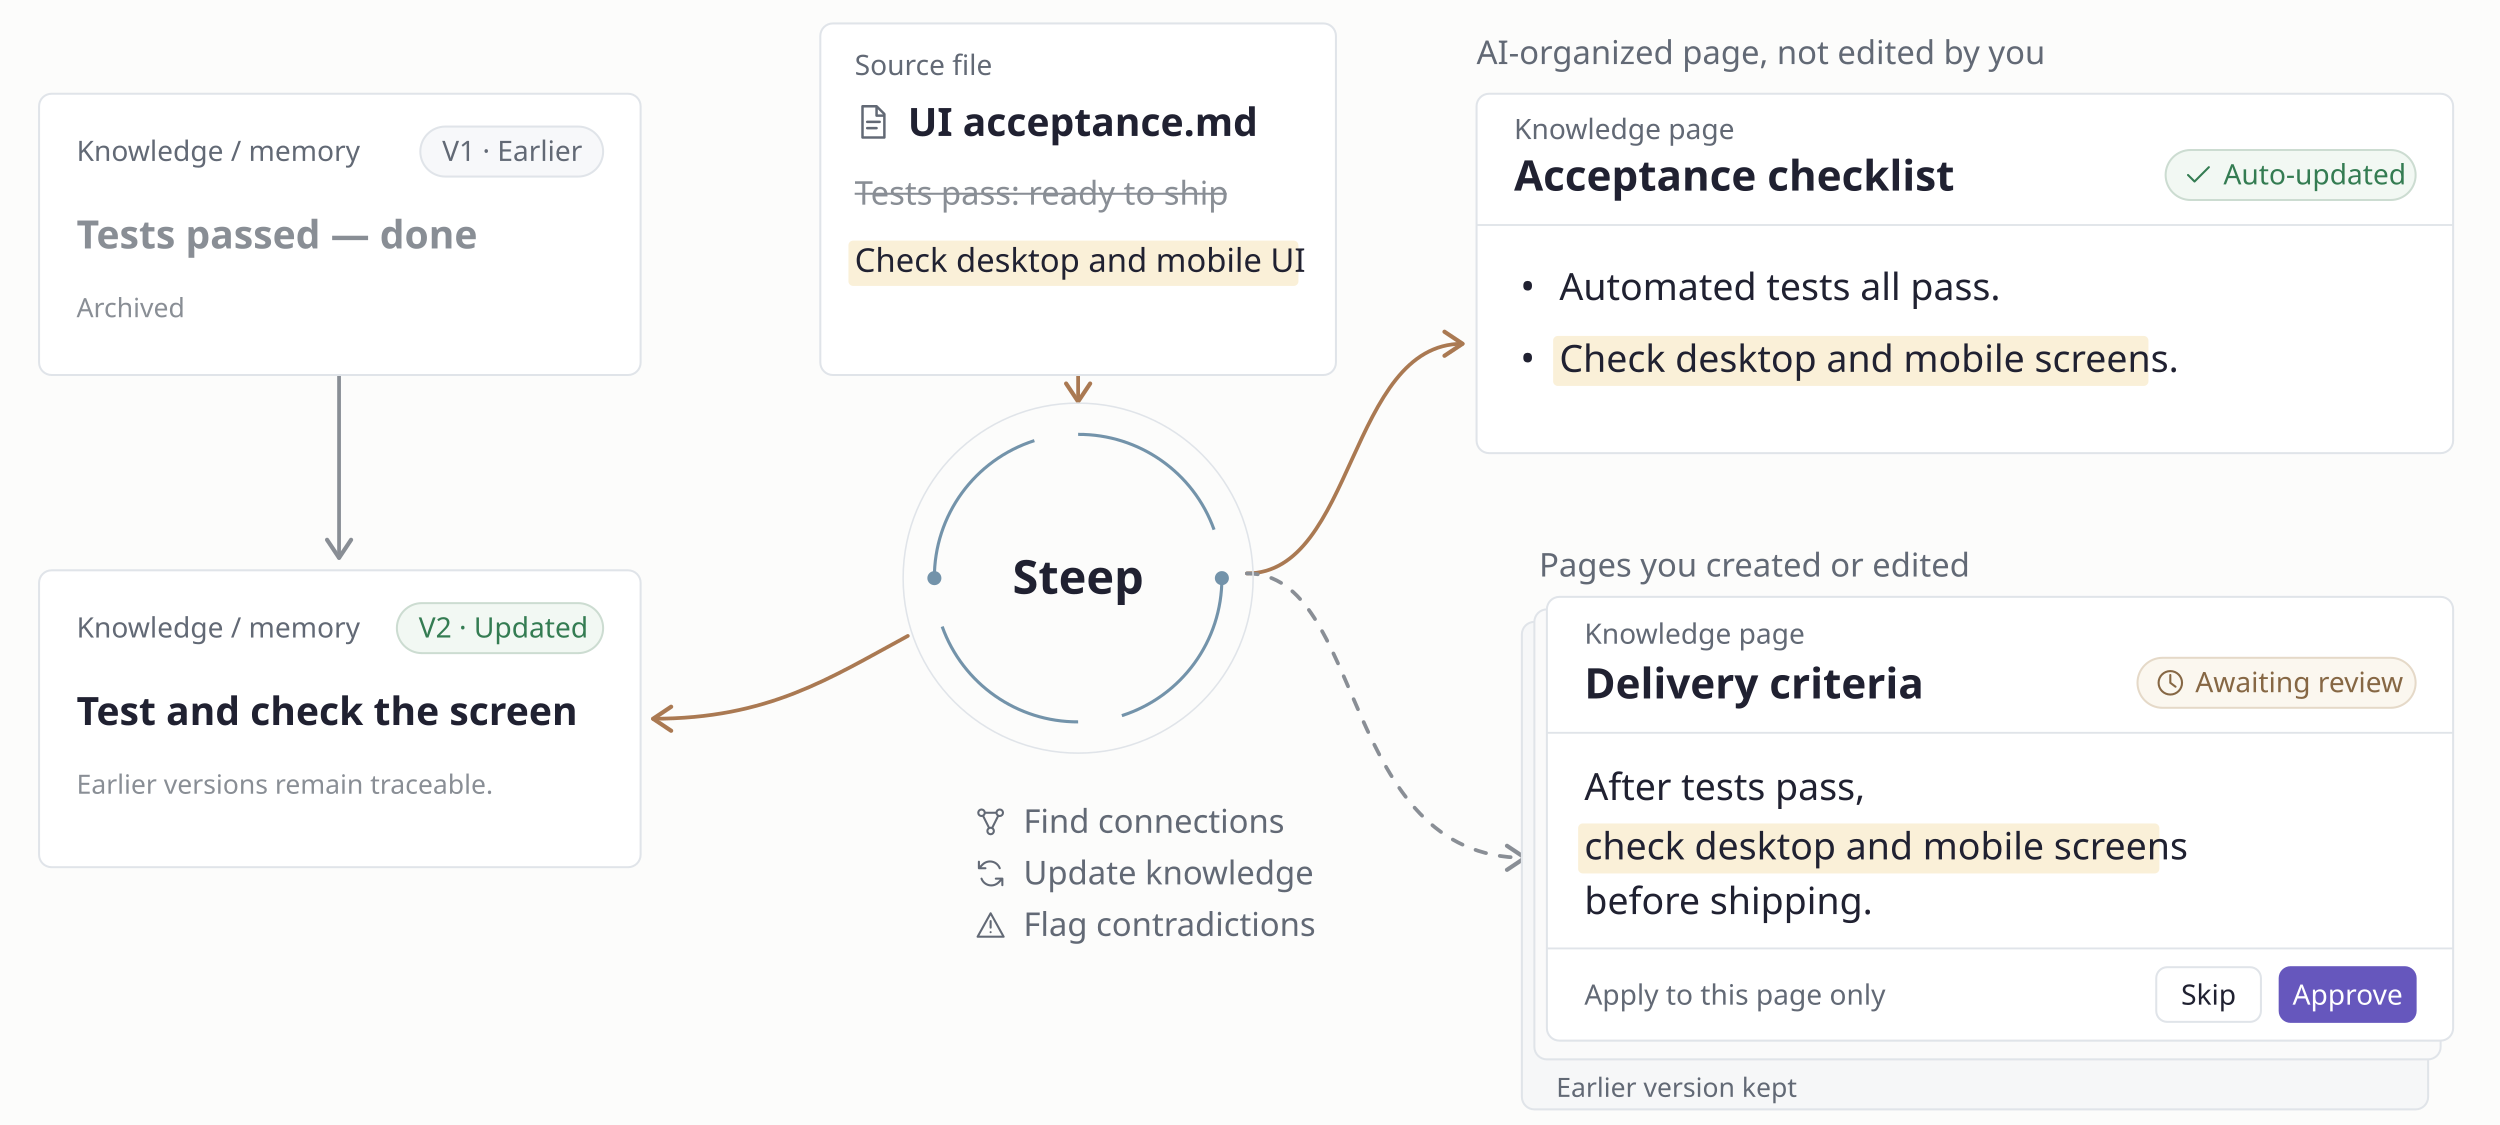
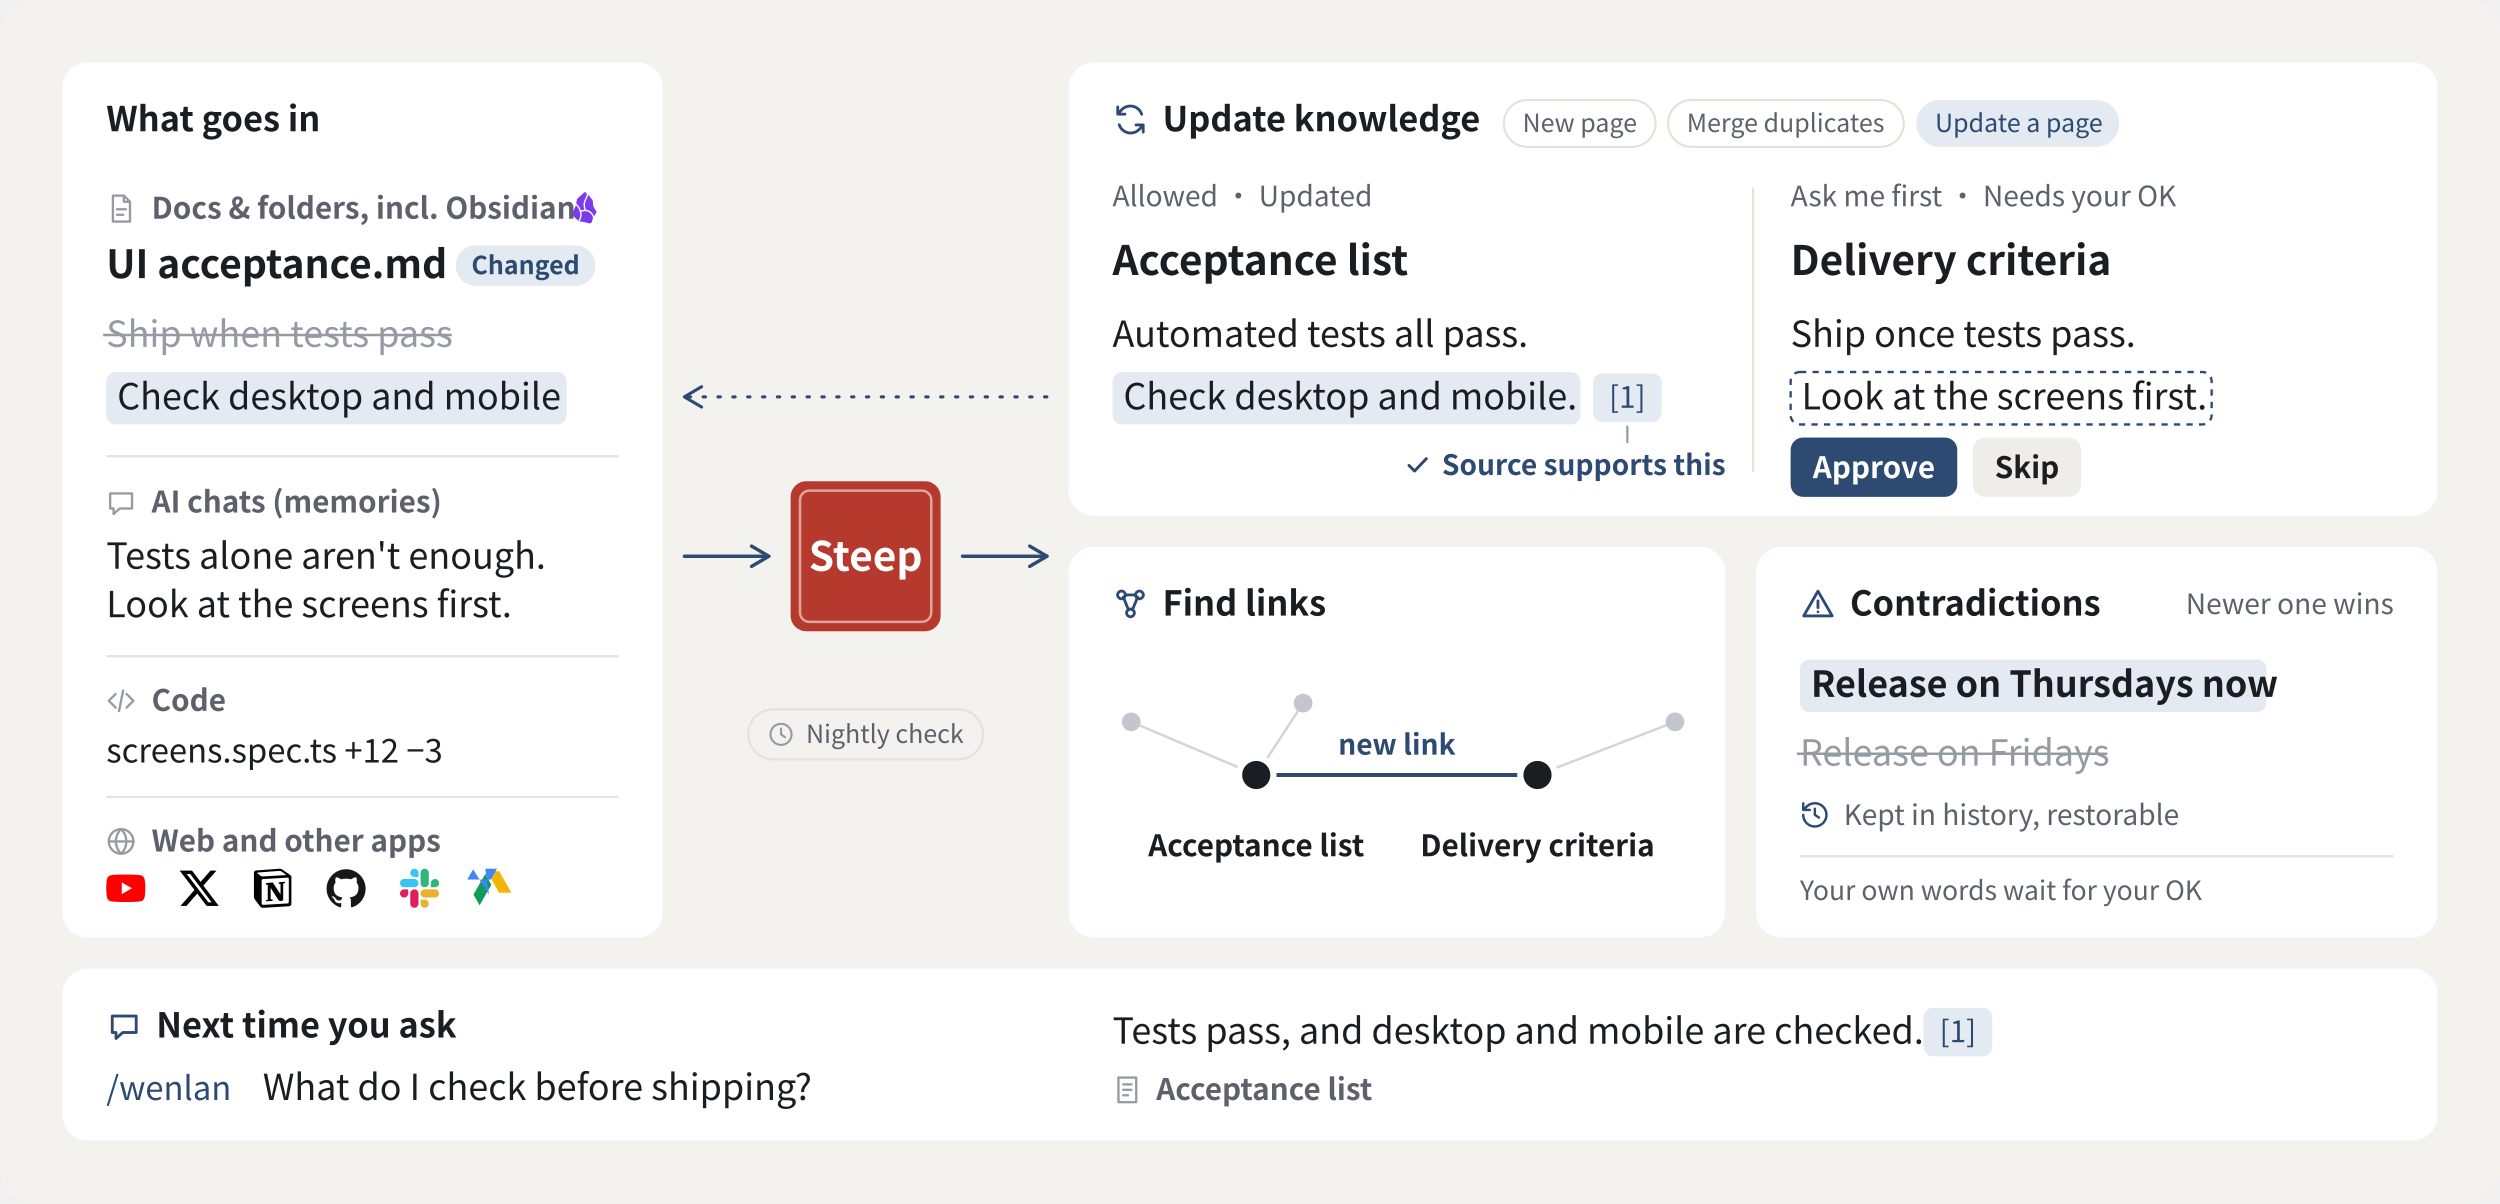
- <svg xmlns="http://www.w3.org/2000/svg" width="4800" height="2160" viewBox="0 0 1600 720" role="img" aria-labelledby="title desc">
-   <defs>
-     <marker id="warm" viewBox="0 0 10 10" refX="8" refY="5" markerWidth="8" markerHeight="8" orient="auto-start-reverse">
-       <path d="m2 1 6 4-6 4" fill="none" stroke="#AA7952" stroke-width="1.4" stroke-linecap="round" stroke-linejoin="round" />
-     </marker>
-     <marker id="gray" viewBox="0 0 10 10" refX="8" refY="5" markerWidth="8" markerHeight="8" orient="auto-start-reverse">
-       <path d="m2 1 6 4-6 4" fill="none" stroke="#898E95" stroke-width="1.4" stroke-linecap="round" stroke-linejoin="round" />
-     </marker>
-   </defs>
-   <rect width="1600" height="720" fill="#FCFCFB" />
-   <path d="M217 240V357" fill="none" stroke="#898E95" stroke-width="2.4" stroke-linecap="round" marker-end="url(#gray)" />
-   <path d="M581 407 C531 434 492 460 418 460" fill="none" stroke="#AA7952" stroke-width="2.4" stroke-linecap="round" marker-end="url(#warm)" />
-   <path d="M690 240V257" fill="none" stroke="#AA7952" stroke-width="2.4" stroke-linecap="round" marker-end="url(#warm)" />
-   <path d="M798 367 C867 367 863 220 936 220" fill="none" stroke="#AA7952" stroke-width="2.4" stroke-linecap="round" marker-end="url(#warm)" />
-   <path d="M798 367 C874 367 857 549 976 549" fill="none" stroke="#898E95" stroke-width="2.4" stroke-linecap="round" stroke-dasharray="7 9" marker-end="url(#gray)" />
-   <rect x="25" y="60" width="385" height="180" rx="8" fill="#FFFFFF" stroke="#E0E4E9" stroke-width="1.3" />
-   <text x="49" y="103" font-family="Instrument Sans" font-size="18" font-weight="400" fill="#626975" text-anchor="start">Knowledge / memory</text>
-   <rect x="269" y="81" width="117" height="32" rx="16" fill="#F7F8FA" stroke="#E0E4E9" stroke-width="1.3" />
-   <text x="283" y="103" font-family="Instrument Sans" font-size="18" font-weight="500" fill="#626975" text-anchor="start">V1 · Earlier</text>
-   <text x="49" y="159" font-family="Instrument Sans" font-size="25" font-weight="600" fill="#898E95" text-anchor="start">Tests passed — done</text>
-   <text x="49" y="203" font-family="Instrument Sans" font-size="17" font-weight="400" fill="#898E95" text-anchor="start">Archived</text>
-   <rect x="25" y="365" width="385" height="190" rx="8" fill="#FFFFFF" stroke="#E0E4E9" stroke-width="1.3" />
-   <text x="49" y="408" font-family="Instrument Sans" font-size="18" font-weight="400" fill="#626975" text-anchor="start">Knowledge / memory</text>
-   <rect x="254" y="386" width="132" height="32" rx="16" fill="#F2F8F3" stroke="#CCDCD1" stroke-width="1.3" />
-   <text x="268" y="408" font-family="Instrument Sans" font-size="18" font-weight="500" fill="#347C52" text-anchor="start">V2 · Updated</text>
-   <text x="49" y="464" font-family="Instrument Sans" font-size="25" font-weight="600" fill="#202131" text-anchor="start">Test and check the screen</text>
-   <text x="49" y="508" font-family="Instrument Sans" font-size="17" font-weight="400" fill="#898E95" text-anchor="start">Earlier versions remain traceable.</text>
-   <rect x="525" y="15" width="330" height="225" rx="8" fill="#FFFFFF" stroke="#E0E4E9" stroke-width="1.3" />
-   <text x="547" y="48" font-family="Instrument Sans" font-size="18" font-weight="400" fill="#626975" text-anchor="start">Source file</text>
-   <g transform="translate(547 66) scale(1)" fill="none" stroke="#626975" color="#626975" stroke-width="1.6" stroke-linecap="round" stroke-linejoin="round">
-     <path d="M5 2h9l5 5v15H5z M14 2v6h5 M8 12h8 M8 16h6" />
+ <svg xmlns="http://www.w3.org/2000/svg" width="1600" height="770" viewBox="0 0 1600 770" role="img" aria-labelledby="t d">
+   <rect width="1600" height="770" rx="22" fill="#F3F2EE" />
+   <rect x="40" y="40" width="384" height="560" rx="16" fill="#FFFFFF" />
+   <text x="68" y="84" font-family="'Instrument Sans','Noto Sans CJK TC','Noto Sans TC','PingFang TC',sans-serif" font-size="22" font-weight="600" fill="#1C1D22">What goes in</text>
+   <g transform="translate(67 123) scale(0.875)" fill="none" stroke="#959AA3" color="#959AA3" stroke-width="1.7" stroke-linecap="round" stroke-linejoin="round">
+     <path d="M6 2.5h8l4.5 4.5v14.5H6z M14 2.5V7h4.5 M9 12.5h6.5 M9 16.5h4.5" />
  </g>
-   <text x="581" y="87" font-family="Instrument Sans" font-size="25" font-weight="600" fill="#202131" text-anchor="start">UI acceptance.md</text>
-   <text x="547" y="131" font-family="Instrument Sans" font-size="21" font-weight="400" fill="#898E95" text-anchor="start">Tests pass: ready to ship</text>
-   <path d="M547 124H785" stroke="#898E95" stroke-width="1.3" />
-   <rect x="543" y="154" width="288" height="29" rx="3" fill="#FAF0D8" stroke="none" stroke-width="1.3" />
-   <text x="547" y="174" font-family="Instrument Sans" font-size="21" font-weight="400" fill="#202131" text-anchor="start">Check desktop and mobile UI</text>
-   <circle cx="690" cy="370" r="112" fill="none" stroke="#E0E4E9" stroke-width="1" />
-   <path d="M690 278A92 92 0 0 1 777 339" fill="none" stroke="#7393AA" stroke-width="2" />
-   <path d="M782 370A92 92 0 0 1 718 458" fill="none" stroke="#7393AA" stroke-width="2" />
-   <path d="M690 462A92 92 0 0 1 603 401" fill="none" stroke="#7393AA" stroke-width="2" />
-   <path d="M598 370A92 92 0 0 1 662 282" fill="none" stroke="#7393AA" stroke-width="2" />
-   <circle cx="598" cy="370" r="4.5" fill="#7393AA" />
-   <circle cx="782" cy="370" r="4.5" fill="#7393AA" />
-   <text x="690" y="380" font-family="Instrument Sans" font-size="30" font-weight="600" fill="#202131" text-anchor="middle">Steep</text>
-   <g transform="translate(624 516) scale(0.8333333)" fill="none" stroke="#626975" color="#626975" stroke-width="1.6" stroke-linecap="round" stroke-linejoin="round">
-     <path d="m5 5 14 0-7 14z" />
-     <circle cx="5" cy="5" r="2.5" fill="#FCFCFB" />
-     <circle cx="19" cy="5" r="2.5" fill="#FCFCFB" />
-     <circle cx="12" cy="19" r="2.5" fill="#FCFCFB" />
+   <text x="97" y="140" font-family="'Instrument Sans','Noto Sans CJK TC','Noto Sans TC','PingFang TC',sans-serif" font-size="19" font-weight="600" fill="#5C616B">Docs &amp; folders, incl. Obsidian</text>
+   <g transform="translate(364.027 123) scale(0.833333)">
+     <path d="M19.355 18.538a68.967 68.959 0 0 0 1.858-2.954.81.81 0 0 0-.062-.9c-.516-.685-1.504-2.075-2.042-3.362-.553-1.321-.636-3.375-.64-4.377a1.707 1.707 0 0 0-.358-1.05l-3.198-4.064a3.744 3.744 0 0 1-.076.543c-.106.503-.307 1.004-.536 1.5-.134.29-.29.6-.446.914l-.31.626c-.516 1.068-.997 2.227-1.132 3.59-.124 1.26.046 2.73.815 4.481.128.011.257.025.386.044a6.363 6.363 0 0 1 3.326 1.505c.916.79 1.744 1.922 2.415 3.5zM8.199 22.569c.073.012.146.02.22.02.78.024 2.095.092 3.16.29.87.16 2.593.64 4.01 1.055 1.083.316 2.198-.548 2.355-1.664.114-.814.33-1.735.725-2.58l-.01.005c-.67-1.87-1.522-3.078-2.416-3.849a5.295 5.295 0 0 0-2.778-1.257c-1.54-.216-2.952.19-3.84.45.532 2.218.368 4.829-1.425 7.531zM5.533 9.938c-.023.1-.056.197-.098.29L2.82 16.059a1.602 1.602 0 0 0 .313 1.772l4.116 4.24c2.103-3.101 1.796-6.02.836-8.3-.728-1.73-1.832-3.081-2.55-3.831zM9.32 14.01c.615-.183 1.606-.465 2.745-.534-.683-1.725-.848-3.233-.716-4.577.154-1.552.7-2.847 1.235-3.95.113-.235.223-.454.328-.664.149-.297.288-.577.419-.86.217-.47.379-.885.46-1.27.08-.38.08-.72-.014-1.043-.095-.325-.297-.675-.68-1.06a1.6 1.6 0 0 0-1.475.36l-4.95 4.452a1.602 1.602 0 0 0-.513.952l-.427 2.83c.672.59 2.328 2.316 3.335 4.711.09.21.175.43.253.653z" fill="#7C3AED" />
  </g>
-   <text x="655" y="533" font-family="Instrument Sans" font-size="21" font-weight="400" fill="#626975" text-anchor="start">Find connections</text>
-   <g transform="translate(624 549) scale(0.8333333)" fill="none" stroke="#626975" color="#626975" stroke-width="1.6" stroke-linecap="round" stroke-linejoin="round">
-     <path d="M19 8a8 8 0 0 0-13-3L3 8m0-5v5h5 M5 16a8 8 0 0 0 13 3l3-3m0 5v-5h-5" />
+   <text x="68" y="178" font-family="'Instrument Sans','Noto Sans CJK TC','Noto Sans TC','PingFang TC',sans-serif" font-size="25" font-weight="600" fill="#1C1D22">UI acceptance.md</text>
+   <rect x="291.725" y="157" width="89.376" height="26" rx="13" fill="#E4EAF2" />
+   <text x="301.725" y="175.5" font-family="'Instrument Sans','Noto Sans CJK TC','Noto Sans TC','PingFang TC',sans-serif" font-size="16" font-weight="600" fill="#2C4A72">Changed</text>
+   <text x="68" y="222" font-family="'Instrument Sans','Noto Sans CJK TC','Noto Sans TC','PingFang TC',sans-serif" font-size="23" font-weight="400" fill="#959AA3">Ship when tests pass</text>
+   <path d="M66 214.41H289.1" stroke="#959AA3" stroke-width="1.6" />
+   <rect x="68" y="238.08" width="294.646" height="33.58" rx="6" fill="#E4EAF2" />
+   <text x="75" y="262" font-family="'Instrument Sans','Noto Sans CJK TC','Noto Sans TC','PingFang TC',sans-serif" font-size="23" font-weight="400" fill="#1C1D22">Check desktop and mobile</text>
+   <path d="M68 292H396" stroke="#E4E2DC" stroke-width="1.4" />
+   <g transform="translate(67 311) scale(0.875)" fill="none" stroke="#959AA3" color="#959AA3" stroke-width="1.7" stroke-linecap="round" stroke-linejoin="round">
+     <path d="M4 5.5h16v11h-9l-4.5 4v-4H4z" />
  </g>
-   <text x="655" y="566" font-family="Instrument Sans" font-size="21" font-weight="400" fill="#626975" text-anchor="start">Update knowledge</text>
-   <g transform="translate(624 582) scale(0.8333333)" fill="none" stroke="#626975" color="#626975" stroke-width="1.6" stroke-linecap="round" stroke-linejoin="round">
-     <path d="m12 3 10 18H2z M12 9v5" />
-     <circle cx="12" cy="17.5" r=".8" fill="currentColor" stroke="none" />
+   <text x="97" y="328" font-family="'Instrument Sans','Noto Sans CJK TC','Noto Sans TC','PingFang TC',sans-serif" font-size="19" font-weight="600" fill="#5C616B">AI chats (memories)</text>
+   <text x="68" y="364" font-family="'Instrument Sans','Noto Sans CJK TC','Noto Sans TC','PingFang TC',sans-serif" font-size="23" font-weight="400" fill="#1C1D22">Tests alone aren't enough.</text>
+   <text x="68" y="395" font-family="'Instrument Sans','Noto Sans CJK TC','Noto Sans TC','PingFang TC',sans-serif" font-size="23" font-weight="400" fill="#1C1D22">Look at the screens first.</text>
+   <path d="M68 420H396" stroke="#E4E2DC" stroke-width="1.4" />
+   <g transform="translate(67 438) scale(0.875)" fill="none" stroke="#959AA3" color="#959AA3" stroke-width="1.7" stroke-linecap="round" stroke-linejoin="round">
+     <path d="m8 7-5 5 5 5 M16 7l5 5-5 5 M13.5 4.5l-3 15" />
  </g>
-   <text x="655" y="599" font-family="Instrument Sans" font-size="21" font-weight="400" fill="#626975" text-anchor="start">Flag contradictions</text>
-   <text x="945" y="41" font-family="Instrument Sans" font-size="21" font-weight="500" fill="#626975" text-anchor="start">AI-organized page, not edited by you</text>
-   <rect x="945" y="60" width="625" height="230" rx="8" fill="#FFFFFF" stroke="#E0E4E9" stroke-width="1.3" />
-   <text x="969" y="89" font-family="Instrument Sans" font-size="18" font-weight="400" fill="#626975" text-anchor="start">Knowledge page</text>
-   <text x="969" y="122" font-family="Instrument Sans" font-size="27" font-weight="600" fill="#202131" text-anchor="start">Acceptance checklist</text>
-   <rect x="1386" y="96" width="160" height="32" rx="16" fill="#F2F8F3" stroke="#CCDCD1" stroke-width="1.3" />
-   <g transform="translate(1397 102) scale(0.8333333)" fill="none" stroke="#347C52" color="#347C52" stroke-width="1.6" stroke-linecap="round" stroke-linejoin="round">
-     <path d="m4 12 5 5L20 6" />
+   <text x="97" y="455" font-family="'Instrument Sans','Noto Sans CJK TC','Noto Sans TC','PingFang TC',sans-serif" font-size="19" font-weight="600" fill="#5C616B">Code</text>
+   <text x="68" y="488" font-family="'JetBrains Mono','Noto Sans CJK TC','Noto Sans TC','PingFang TC',sans-serif" font-size="21" font-weight="500" fill="#1C1D22">screens.spec.ts  +12 −3</text>
+   <path d="M68 510H396" stroke="#E4E2DC" stroke-width="1.4" />
+   <g transform="translate(67 528) scale(0.875)" fill="none" stroke="#959AA3" color="#959AA3" stroke-width="1.7" stroke-linecap="round" stroke-linejoin="round">
+     <circle cx="12" cy="12" r="9" />
+     <path d="M3 12h18 M12 3c2.6 2.6 3.8 5.6 3.8 9s-1.2 6.4-3.8 9c-2.6-2.6-3.8-5.6-3.8-9S9.4 5.6 12 3" />
  </g>
-   <text x="1423" y="118" font-family="Instrument Sans" font-size="18" font-weight="500" fill="#347C52" text-anchor="start">Auto-updated</text>
-   <path d="M945 144L1570 144" fill="none" stroke="#E0E4E9" stroke-width="1.2" />
-   <text x="973" y="192" font-family="Instrument Sans" font-size="25" font-weight="400" fill="#202131" text-anchor="start">•</text>
-   <text x="998" y="192" font-family="Instrument Sans" font-size="24" font-weight="400" fill="#202131" text-anchor="start">Automated tests all pass.</text>
-   <text x="973" y="238" font-family="Instrument Sans" font-size="25" font-weight="400" fill="#202131" text-anchor="start">•</text>
-   <rect x="994" y="215" width="381" height="32" rx="3" fill="#FAF0D8" stroke="none" stroke-width="1.3" />
-   <text x="998" y="238" font-family="Instrument Sans" font-size="24" font-weight="400" fill="#202131" text-anchor="start">Check desktop and mobile screens.</text>
-   <text x="985" y="369" font-family="Instrument Sans" font-size="21" font-weight="500" fill="#626975" text-anchor="start">Pages you created or edited</text>
-   <rect x="974" y="398" width="580" height="312" rx="8" fill="#F6F7F8" stroke="#E0E4E9" stroke-width="1.3" />
-   <rect x="982" y="390" width="580" height="288" rx="8" fill="#FAFAFA" stroke="#E0E4E9" stroke-width="1.3" />
-   <rect x="990" y="382" width="580" height="284" rx="8" fill="#FFFFFF" stroke="#E0E4E9" stroke-width="1.3" />
-   <text x="1014" y="412" font-family="Instrument Sans" font-size="18" font-weight="400" fill="#626975" text-anchor="start">Knowledge page</text>
-   <text x="1014" y="447" font-family="Instrument Sans" font-size="27" font-weight="600" fill="#202131" text-anchor="start">Delivery criteria</text>
-   <rect x="1368" y="421" width="178" height="32" rx="16" fill="#FBF7EF" stroke="#E5D9C8" stroke-width="1.3" />
-   <g transform="translate(1379 427) scale(0.8333333)" fill="none" stroke="#866744" color="#866744" stroke-width="1.6" stroke-linecap="round" stroke-linejoin="round">
+   <text x="97" y="545" font-family="'Instrument Sans','Noto Sans CJK TC','Noto Sans TC','PingFang TC',sans-serif" font-size="19" font-weight="600" fill="#5C616B">Web and other apps</text>
+   <g transform="translate(68 556) scale(1.04167)">
+     <path d="M23.498 6.186a3.016 3.016 0 0 0-2.122-2.136C19.505 3.545 12 3.545 12 3.545s-7.505 0-9.377.505A3.017 3.017 0 0 0 .502 6.186C0 8.07 0 12 0 12s0 3.93.502 5.814a3.016 3.016 0 0 0 2.122 2.136c1.871.505 9.376.505 9.376.505s7.505 0 9.377-.505a3.015 3.015 0 0 0 2.122-2.136C24 15.93 24 12 24 12s0-3.93-.502-5.814zM9.545 15.568V8.432L15.818 12l-6.273 3.568z" fill="#FF0000" />
+   </g>
+   <g transform="translate(115 556) scale(1.04167)">
+     <path d="M18.901 1.153h3.68l-8.04 9.19L24 22.846h-7.406l-5.8-7.584-6.638 7.584H.474l8.6-9.83L0 1.154h7.594l5.243 6.932ZM17.61 20.644h2.039L6.486 3.24H4.298Z" fill="#000000" />
+   </g>
+   <g transform="translate(162 556) scale(1.04167)">
+     <path d="M4.459 4.208c.746.606 1.026.56 2.428.466l13.215-.793c.28 0 .047-.28-.046-.326L17.86 1.968c-.42-.326-.981-.7-2.055-.607L3.01 2.295c-.466.046-.56.28-.374.466zm.793 3.08v13.904c0 .747.373 1.027 1.214.98l14.523-.84c.841-.046.935-.56.935-1.167V6.354c0-.606-.233-.933-.748-.887l-15.177.887c-.56.047-.747.327-.747.933zm14.337.745c.093.42 0 .84-.42.888l-.7.14v10.264c-.608.327-1.168.514-1.635.514-.748 0-.935-.234-1.495-.933l-4.577-7.186v6.952L12.21 19s0 .84-1.168.84l-3.222.186c-.093-.186 0-.653.327-.746l.84-.233V9.854L7.822 9.76c-.094-.42.14-1.026.793-1.073l3.456-.233 4.764 7.279v-6.44l-1.215-.139c-.093-.514.28-.887.747-.933zM1.936 1.035l13.31-.98c1.634-.14 2.055-.047 3.082.7l4.249 2.986c.7.513.934.653.934 1.213v16.378c0 1.026-.373 1.634-1.68 1.726l-15.458.934c-.98.047-1.448-.093-1.962-.747l-3.129-4.06c-.56-.747-.793-1.306-.793-1.96V2.667c0-.839.374-1.54 1.447-1.632z" fill="#000000" />
+   </g>
+   <g transform="translate(209 556) scale(1.04167)">
+     <path d="M12 .297c-6.63 0-12 5.373-12 12 0 5.303 3.438 9.8 8.205 11.385.6.113.82-.258.82-.577 0-.285-.01-1.04-.015-2.04-3.338.724-4.042-1.61-4.042-1.61C4.422 18.07 3.633 17.7 3.633 17.7c-1.087-.744.084-.729.084-.729 1.205.084 1.838 1.236 1.838 1.236 1.07 1.835 2.809 1.305 3.495.998.108-.776.417-1.305.76-1.605-2.665-.3-5.466-1.332-5.466-5.93 0-1.31.465-2.38 1.235-3.22-.135-.303-.54-1.523.105-3.176 0 0 1.005-.322 3.3 1.23.96-.267 1.98-.399 3-.405 1.02.006 2.04.138 3 .405 2.28-1.552 3.285-1.23 3.285-1.23.645 1.653.24 2.873.12 3.176.765.84 1.23 1.91 1.23 3.22 0 4.61-2.805 5.625-5.475 5.92.42.36.81 1.096.81 2.22 0 1.606-.015 2.896-.015 3.286 0 .315.21.69.825.57C20.565 22.092 24 17.592 24 12.297c0-6.627-5.373-12-12-12" fill="#181717" />
+   </g>
+   <g transform="translate(256 556) scale(1.04167)">
+     <path d="M5.042 15.165a2.528 2.528 0 0 1-2.52 2.523A2.528 2.528 0 0 1 0 15.165a2.527 2.527 0 0 1 2.522-2.52h2.52v2.52z" fill="#E01E5A" />
+     <path d="M6.313 15.165a2.527 2.527 0 0 1 2.521-2.52 2.527 2.527 0 0 1 2.521 2.52v6.313A2.528 2.528 0 0 1 8.834 24a2.528 2.528 0 0 1-2.521-2.522v-6.313z" fill="#E01E5A" />
+     <path d="M8.834 5.042a2.528 2.528 0 0 1-2.521-2.52A2.528 2.528 0 0 1 8.834 0a2.528 2.528 0 0 1 2.521 2.522v2.52H8.834z" fill="#36C5F0" />
+     <path d="M8.834 6.313a2.528 2.528 0 0 1 2.521 2.521 2.528 2.528 0 0 1-2.521 2.521H2.522A2.528 2.528 0 0 1 0 8.834a2.528 2.528 0 0 1 2.522-2.521h6.312z" fill="#36C5F0" />
+     <path d="M18.956 8.834a2.528 2.528 0 0 1 2.522-2.521A2.528 2.528 0 0 1 24 8.834a2.528 2.528 0 0 1-2.522 2.521h-2.522V8.834z" fill="#2EB67D" />
+     <path d="M17.688 8.834a2.528 2.528 0 0 1-2.523 2.521 2.527 2.527 0 0 1-2.52-2.521V2.522A2.527 2.527 0 0 1 15.165 0a2.528 2.528 0 0 1 2.523 2.522v6.312z" fill="#2EB67D" />
+     <path d="M15.165 18.956a2.528 2.528 0 0 1 2.523 2.522A2.528 2.528 0 0 1 15.165 24a2.527 2.527 0 0 1-2.52-2.522v-2.522h2.52z" fill="#ECB22E" />
+     <path d="M15.165 17.688a2.527 2.527 0 0 1-2.52-2.523 2.526 2.526 0 0 1 2.52-2.52h6.313A2.527 2.527 0 0 1 24 15.165a2.528 2.528 0 0 1-2.522 2.523h-6.313z" fill="#ECB22E" />
+   </g>
+   <g transform="translate(303 556) scale(1.04167)">
+     <path d="M12.01 1.485c-2.082 0-3.754.02-3.743.047.01.02 1.708 3.001 3.774 6.62l3.76 6.574h3.76c2.081 0 3.753-.02 3.742-.047-.005-.02-1.708-3.001-3.775-6.62l-3.76-6.574z" fill="#F4B400" />
+     <path d="M7.25 3.215a789.828 789.861 0 0 0-3.63 6.319L0 15.868l1.89 3.298 1.885 3.297 3.62-6.335 3.618-6.33-1.88-3.287C8.1 4.704 7.255 3.22 7.25 3.214z" fill="#0F9D58" />
+     <path d="M9.509 15.868-.203.348c-.114.198-.96 1.672-1.88 3.287a423.93 423.948 0 0 1-1.698 2.97c-.01.026 3.24.042 7.222.042h7.244l1.796-3.157c.992-1.734 1.85-3.23 1.906-3.323l.104-.167h-7.249z" fill="#4285F4" />
+   </g>
+   <path d="M438 356 L492 356" fill="none" stroke="#2C4A72" stroke-width="2.2" stroke-linecap="round" />
+   <path d="M-11 -6.5 0 0-11 6.5" transform="translate(492 356) rotate(0.0)" fill="none" stroke="#2C4A72" stroke-width="2.2" stroke-linecap="round" stroke-linejoin="round" />
+   <rect x="506" y="308" width="96" height="96" rx="10" fill="#B5392C" />
+   <rect x="512" y="314" width="84" height="84" rx="6" fill="none" stroke="#FFFFFF" stroke-opacity=".55" stroke-width="1.6" />
+   <text x="554" y="365.36" font-family="'Instrument Sans','Noto Sans CJK TC','Noto Sans TC','PingFang TC',sans-serif" font-size="26" font-weight="600" fill="#FFFFFF" text-anchor="middle">Steep</text>
+   <path d="M616 356 L670 356" fill="none" stroke="#2C4A72" stroke-width="2.2" stroke-linecap="round" />
+   <path d="M-11 -6.5 0 0-11 6.5" transform="translate(670 356) rotate(0.0)" fill="none" stroke="#2C4A72" stroke-width="2.2" stroke-linecap="round" stroke-linejoin="round" />
+   <rect x="478.848" y="454" width="150.304" height="32" rx="16" fill="none" stroke="#E4E2DC" stroke-width="1.4" />
+   <g transform="translate(490.848 461) scale(0.75)" fill="none" stroke="#959AA3" color="#959AA3" stroke-width="1.8" stroke-linecap="round" stroke-linejoin="round">
    <circle cx="12" cy="12" r="9" />
-     <path d="M12 6v6l4 3" />
+     <path d="M12 7v5l3.5 2.5" />
  </g>
-   <text x="1405" y="443" font-family="Instrument Sans" font-size="18" font-weight="500" fill="#866744" text-anchor="start">Awaiting review</text>
-   <path d="M990 469L1570 469" fill="none" stroke="#E0E4E9" stroke-width="1.2" />
-   <text x="1014" y="512" font-family="Instrument Sans" font-size="24" font-weight="400" fill="#202131" text-anchor="start">After tests pass,</text>
-   <rect x="1010" y="527" width="372" height="32" rx="3" fill="#FAF0D8" stroke="none" stroke-width="1.3" />
-   <text x="1014" y="550" font-family="Instrument Sans" font-size="24" font-weight="400" fill="#202131" text-anchor="start">check desktop and mobile screens</text>
-   <text x="1014" y="585" font-family="Instrument Sans" font-size="24" font-weight="400" fill="#202131" text-anchor="start">before shipping.</text>
-   <path d="M990 607L1570 607" fill="none" stroke="#E0E4E9" stroke-width="1.2" />
-   <text x="1014" y="643" font-family="Instrument Sans" font-size="18" font-weight="500" fill="#626975" text-anchor="start">Apply to this page only</text>
-   <rect x="1380" y="619" width="67" height="35" rx="7" fill="#FFFFFF" stroke="#E0E4E9" stroke-width="1.3" />
-   <text x="1413.5" y="643" font-family="Instrument Sans" font-size="18" font-weight="500" fill="#202131" text-anchor="middle">Skip</text>
-   <rect x="1459" y="619" width="87" height="35" rx="7" fill="#6657BD" stroke="#6657BD" stroke-width="1.3" />
-   <text x="1502.5" y="643" font-family="Instrument Sans" font-size="18" font-weight="500" fill="#FFFFFF" text-anchor="middle">Approve</text>
-   <text x="996" y="702" font-family="Instrument Sans" font-size="17" font-weight="400" fill="#626975" text-anchor="start">Earlier version kept</text>
+   <text x="515.848" y="475.5" font-family="'Instrument Sans','Noto Sans CJK TC','Noto Sans TC','PingFang TC',sans-serif" font-size="16" font-weight="400" fill="#5C616B">Nightly check</text>
+   <rect x="684" y="40" width="876" height="290" rx="16" fill="#FFFFFF" />
+   <g transform="translate(712 65) scale(0.958333)" fill="none" stroke="#2C4A72" color="#2C4A72" stroke-width="1.9" stroke-linecap="round" stroke-linejoin="round">
+     <path d="M19.5 8.5a8 8 0 0 0-13.6-2.8L3.5 8.4 M3.5 3.6v4.8h4.8 M4.5 15.5a8 8 0 0 0 13.6 2.8l2.4-2.7 M20.5 20.4v-4.8h-4.8" />
+   </g>
+   <text x="744" y="84" font-family="'Instrument Sans','Noto Sans CJK TC','Noto Sans TC','PingFang TC',sans-serif" font-size="22" font-weight="600" fill="#1C1D22">Update knowledge</text>
+   <rect x="962.436" y="64" width="97.104" height="30" rx="15" fill="none" stroke="#E4E2DC" stroke-width="1.4" />
+   <text x="974.436" y="84.5" font-family="'Instrument Sans','Noto Sans CJK TC','Noto Sans TC','PingFang TC',sans-serif" font-size="16" font-weight="400" fill="#5C616B">New page</text>
+   <rect x="1067.54" y="64" width="150.88" height="30" rx="15" fill="none" stroke="#E4E2DC" stroke-width="1.4" />
+   <text x="1079.54" y="84.5" font-family="'Instrument Sans','Noto Sans CJK TC','Noto Sans TC','PingFang TC',sans-serif" font-size="16" font-weight="400" fill="#5C616B">Merge duplicates</text>
+   <rect x="1226.42" y="64" width="129.904" height="30" rx="15" fill="#E4EAF2" />
+   <text x="1238.42" y="84.5" font-family="'Instrument Sans','Noto Sans CJK TC','Noto Sans TC','PingFang TC',sans-serif" font-size="16" font-weight="400" fill="#2C4A72">Update a page</text>
+   <text x="712" y="132" font-family="'Instrument Sans','Noto Sans CJK TC','Noto Sans TC','PingFang TC',sans-serif" font-size="18" font-weight="400" fill="#5C616B">Allowed · Updated</text>
+   <text x="712" y="176" font-family="'Instrument Sans','Noto Sans CJK TC','Noto Sans TC','PingFang TC',sans-serif" font-size="26" font-weight="600" fill="#1C1D22">Acceptance list</text>
+   <text x="712" y="222" font-family="'Instrument Sans','Noto Sans CJK TC','Noto Sans TC','PingFang TC',sans-serif" font-size="23" font-weight="400" fill="#1C1D22">Automated tests all pass.</text>
+   <rect x="712" y="238.08" width="299.476" height="33.58" rx="6" fill="#E4EAF2" />
+   <text x="719" y="262" font-family="'Instrument Sans','Noto Sans CJK TC','Noto Sans TC','PingFang TC',sans-serif" font-size="23" font-weight="400" fill="#1C1D22">Check desktop and mobile.</text>
+   <rect x="1019.48" y="239" width="44" height="31" rx="6" fill="#E4EAF2" />
+   <text x="1041.48" y="261" font-family="'JetBrains Mono','Noto Sans CJK TC','Noto Sans TC','PingFang TC',sans-serif" font-size="19" font-weight="500" fill="#2C4A72" text-anchor="middle">[1]</text>
+   <path d="M1041.5 273V283" stroke="#2C4A72" stroke-width="1.4" stroke-linecap="round" opacity=".55" />
+   <g transform="translate(897.806 288) scale(0.791667)" fill="none" stroke="#2C4A72" color="#2C4A72" stroke-width="2.4" stroke-linecap="round" stroke-linejoin="round">
+     <path d="m5 12.5 4.5 4.5L19 7" />
+   </g>
+   <text x="922.806" y="304" font-family="'Instrument Sans','Noto Sans CJK TC','Noto Sans TC','PingFang TC',sans-serif" font-size="18" font-weight="600" fill="#2C4A72">Source supports this</text>
+   <path d="M1122 120V302" stroke="#E4E2DC" stroke-width="1.4" />
+   <text x="1146" y="132" font-family="'Instrument Sans','Noto Sans CJK TC','Noto Sans TC','PingFang TC',sans-serif" font-size="18" font-weight="400" fill="#5C616B">Ask me first · Needs your OK</text>
+   <text x="1146" y="176" font-family="'Instrument Sans','Noto Sans CJK TC','Noto Sans TC','PingFang TC',sans-serif" font-size="26" font-weight="600" fill="#1C1D22">Delivery criteria</text>
+   <text x="1146" y="222" font-family="'Instrument Sans','Noto Sans CJK TC','Noto Sans TC','PingFang TC',sans-serif" font-size="23" font-weight="400" fill="#1C1D22">Ship once tests pass.</text>
+   <rect x="1146" y="238.08" width="269.461" height="33.58" rx="6" fill="none" stroke="#2C4A72" stroke-width="1.5" stroke-dasharray="4 4" />
+   <text x="1153" y="262" font-family="'Instrument Sans','Noto Sans CJK TC','Noto Sans TC','PingFang TC',sans-serif" font-size="23" font-weight="400" fill="#1C1D22">Look at the screens first.</text>
+   <rect x="1146" y="280" width="106.646" height="38" rx="8" fill="#2C4A72" />
+   <text x="1199.32" y="306" font-family="'Instrument Sans','Noto Sans CJK TC','Noto Sans TC','PingFang TC',sans-serif" font-size="19" font-weight="600" fill="#FFFFFF" text-anchor="middle">Approve</text>
+   <rect x="1262.65" y="280" width="69.254" height="38" rx="8" fill="#EFEDE8" />
+   <text x="1297.27" y="306" font-family="'Instrument Sans','Noto Sans CJK TC','Noto Sans TC','PingFang TC',sans-serif" font-size="19" font-weight="600" fill="#1C1D22" text-anchor="middle">Skip</text>
+   <path d="M670 254 L438 254" fill="none" stroke="#2C4A72" stroke-width="2" stroke-linecap="round" stroke-dasharray="1.5 8" />
+   <path d="M-11 -6.5 0 0-11 6.5" transform="translate(438 254) rotate(180.0)" fill="none" stroke="#2C4A72" stroke-width="2" stroke-linecap="round" stroke-linejoin="round" />
+   <rect x="684" y="350" width="420" height="250" rx="16" fill="#FFFFFF" />
+   <g transform="translate(712 375) scale(0.958333)" fill="none" stroke="#2C4A72" color="#2C4A72" stroke-width="1.9" stroke-linecap="round" stroke-linejoin="round">
+     <path d="M7.2 7.4 10.7 16 M16.8 7.4 13.3 16 M8.5 6h7" />
+     <circle cx="6" cy="6" r="2.6" />
+     <circle cx="18" cy="6" r="2.6" />
+     <circle cx="12" cy="18" r="2.6" />
+   </g>
+   <text x="744" y="394" font-family="'Instrument Sans','Noto Sans CJK TC','Noto Sans TC','PingFang TC',sans-serif" font-size="22" font-weight="600" fill="#1C1D22">Find links</text>
+   <path d="M724 462L804 496" stroke="#D3D5DA" stroke-width="1.6" stroke-linecap="round" />
+   <path d="M834 450L804 496" stroke="#D3D5DA" stroke-width="1.6" stroke-linecap="round" />
+   <path d="M1072 462L984 496" stroke="#D3D5DA" stroke-width="1.6" stroke-linecap="round" />
+   <path d="M804 496H984" stroke="#2C4A72" stroke-width="2.6" stroke-linecap="round" />
+   <text x="894" y="483" font-family="'Instrument Sans','Noto Sans CJK TC','Noto Sans TC','PingFang TC',sans-serif" font-size="18" font-weight="600" fill="#2C4A72" text-anchor="middle">new link</text>
+   <circle cx="724" cy="462" r="6" fill="#C3C6CC" />
+   <circle cx="1072" cy="462" r="6" fill="#C3C6CC" />
+   <circle cx="834" cy="450" r="6" fill="#C3C6CC" />
+   <circle cx="804" cy="496" r="11" fill="#1C1D22" stroke="#FFFFFF" stroke-width="4" />
+   <circle cx="984" cy="496" r="11" fill="#1C1D22" stroke="#FFFFFF" stroke-width="4" />
+   <text x="804" y="548" font-family="'Instrument Sans','Noto Sans CJK TC','Noto Sans TC','PingFang TC',sans-serif" font-size="19" font-weight="600" fill="#1C1D22" text-anchor="middle">Acceptance list</text>
+   <text x="984" y="548" font-family="'Instrument Sans','Noto Sans CJK TC','Noto Sans TC','PingFang TC',sans-serif" font-size="19" font-weight="600" fill="#1C1D22" text-anchor="middle">Delivery criteria</text>
+   <rect x="1124" y="350" width="436" height="250" rx="16" fill="#FFFFFF" />
+   <g transform="translate(1152 375) scale(0.958333)" fill="none" stroke="#2C4A72" color="#2C4A72" stroke-width="1.9" stroke-linecap="round" stroke-linejoin="round">
+     <path d="M12 3.5 21.5 20h-19z M12 10v4.5" />
+     <circle cx="12" cy="17.3" r=".9" fill="currentColor" stroke="none" />
+   </g>
+   <text x="1184" y="394" font-family="'Instrument Sans','Noto Sans CJK TC','Noto Sans TC','PingFang TC',sans-serif" font-size="22" font-weight="600" fill="#1C1D22">Contradictions</text>
+   <text x="1532" y="393" font-family="'Instrument Sans','Noto Sans CJK TC','Noto Sans TC','PingFang TC',sans-serif" font-size="18" font-weight="400" fill="#5C616B" text-anchor="end">Newer one wins</text>
+   <text x="1152" y="490" font-family="'Instrument Sans','Noto Sans CJK TC','Noto Sans TC','PingFang TC',sans-serif" font-size="23" font-weight="400" fill="#959AA3">Release on Fridays</text>
+   <path d="M1150 482.41H1348.7" stroke="#959AA3" stroke-width="1.6" />
+   <rect x="1152" y="422.08" width="298.533" height="33.58" rx="6" fill="#E4EAF2" />
+   <text x="1159" y="446" font-family="'Instrument Sans','Noto Sans CJK TC','Noto Sans TC','PingFang TC',sans-serif" font-size="23" font-weight="600" fill="#1C1D22">Release on Thursdays now</text>
+   <g transform="translate(1151 511) scale(0.875)" fill="none" stroke="#2C4A72" color="#2C4A72" stroke-width="1.8" stroke-linecap="round" stroke-linejoin="round">
+     <path d="M3.5 12a8.5 8.5 0 1 0 2.6-6.1L3.5 8.4 M3.5 3.6v4.8h4.8 M12 7.5V12l3 2" />
+   </g>
+   <text x="1180" y="528" font-family="'Instrument Sans','Noto Sans CJK TC','Noto Sans TC','PingFang TC',sans-serif" font-size="18" font-weight="400" fill="#5C616B">Kept in history, restorable</text>
+   <path d="M1152 548H1532" stroke="#E4E2DC" stroke-width="1.4" />
+   <text x="1152" y="576" font-family="'Instrument Sans','Noto Sans CJK TC','Noto Sans TC','PingFang TC',sans-serif" font-size="17" font-weight="400" fill="#5C616B">Your own words wait for your OK</text>
+   <rect x="40" y="620" width="1520" height="110" rx="16" fill="#FFFFFF" />
+   <g transform="translate(68 645) scale(0.958333)" fill="none" stroke="#2C4A72" color="#2C4A72" stroke-width="1.9" stroke-linecap="round" stroke-linejoin="round">
+     <path d="M4 5.5h16v11h-9l-4.5 4v-4H4z" />
+   </g>
+   <text x="100" y="664" font-family="'Instrument Sans','Noto Sans CJK TC','Noto Sans TC','PingFang TC',sans-serif" font-size="22" font-weight="600" fill="#1C1D22">Next time you ask</text>
+   <text x="68" y="704" font-family="'JetBrains Mono','Noto Sans CJK TC','Noto Sans TC','PingFang TC',sans-serif" font-size="21" font-weight="500" fill="#2C4A72">/wenlan</text>
+   <text x="168.2" y="704" font-family="'Instrument Sans','Noto Sans CJK TC','Noto Sans TC','PingFang TC',sans-serif" font-size="23" font-weight="400" fill="#1C1D22">What do I check before shipping?</text>
+   <text x="712" y="668" font-family="'Instrument Sans','Noto Sans CJK TC','Noto Sans TC','PingFang TC',sans-serif" font-size="23" font-weight="400" fill="#1C1D22">Tests pass, and desktop and mobile are checked.</text>
+   <rect x="1231.04" y="645" width="44" height="31" rx="6" fill="#E4EAF2" />
+   <text x="1253.04" y="667" font-family="'JetBrains Mono','Noto Sans CJK TC','Noto Sans TC','PingFang TC',sans-serif" font-size="19" font-weight="500" fill="#2C4A72" text-anchor="middle">[1]</text>
+   <g transform="translate(711 687) scale(0.875)" fill="none" stroke="#959AA3" color="#959AA3" stroke-width="1.7" stroke-linecap="round" stroke-linejoin="round">
+     <path d="M5.5 3h13v18h-13z M9 8h6 M9 12h6 M9 16h3.5" />
+   </g>
+   <text x="740" y="704" font-family="'Instrument Sans','Noto Sans CJK TC','Noto Sans TC','PingFang TC',sans-serif" font-size="19" font-weight="600" fill="#5C616B">Acceptance list</text>
</svg>
